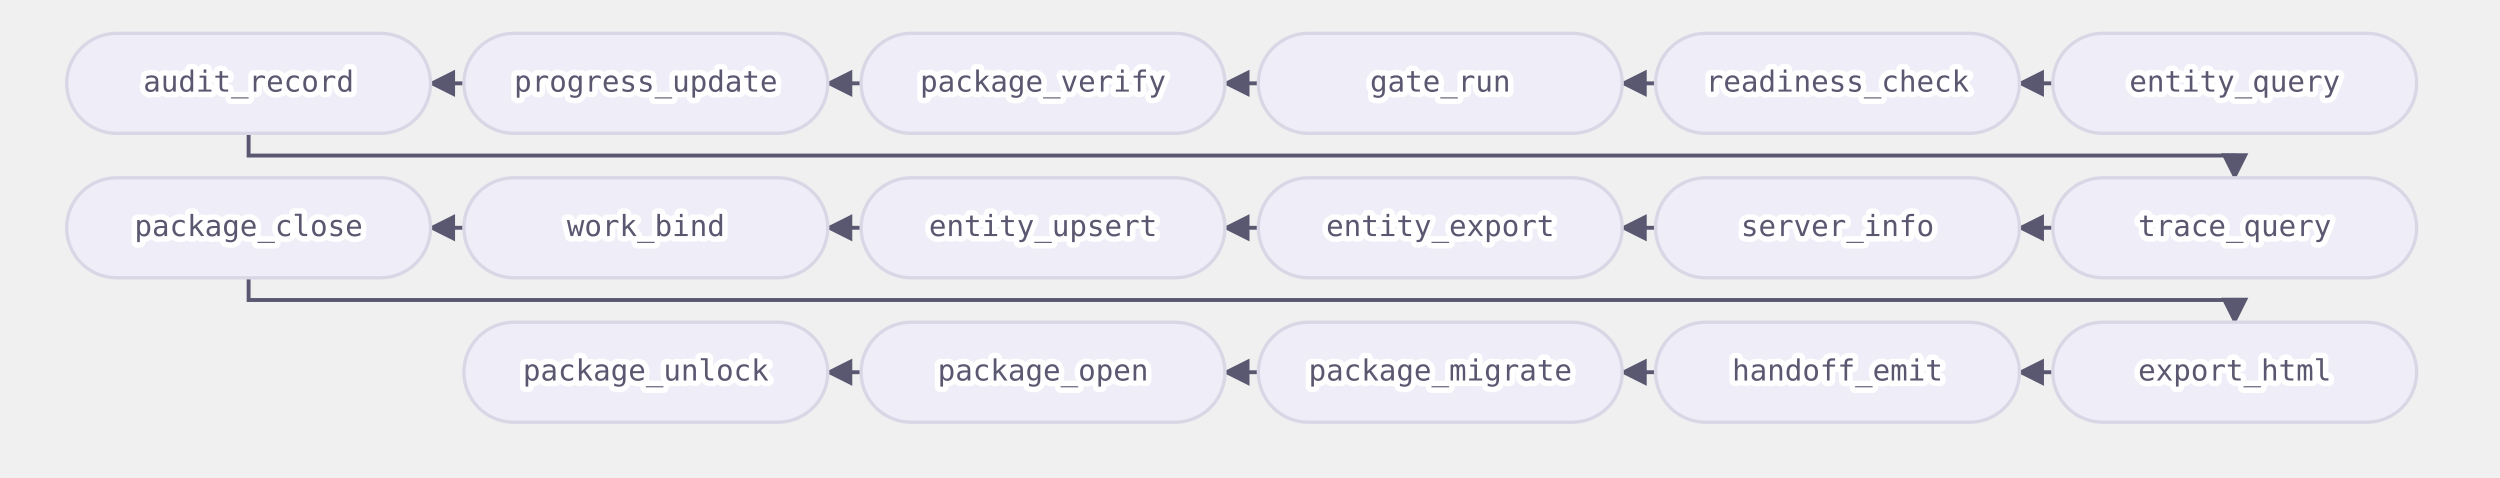
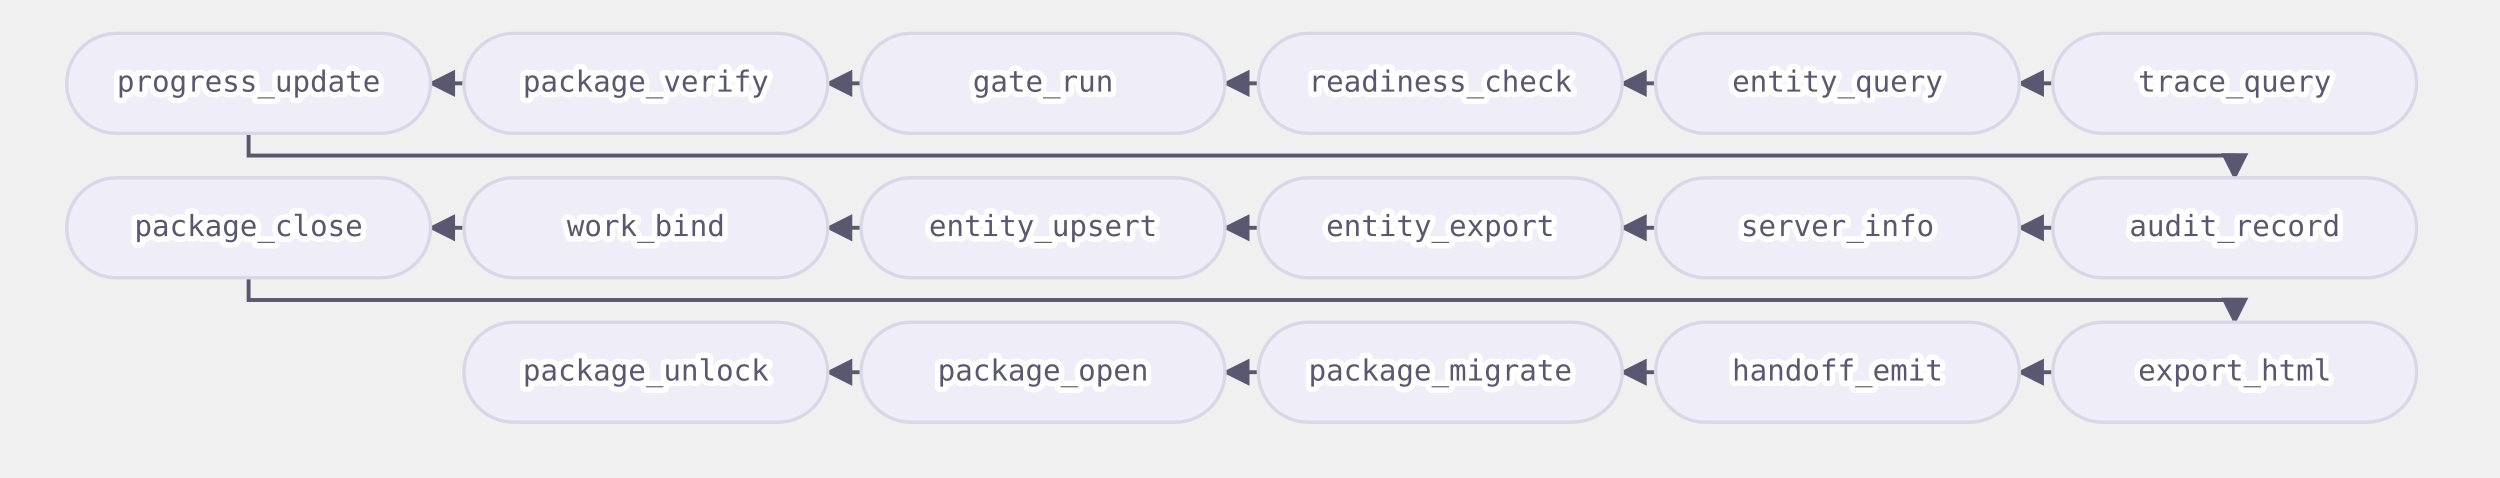
<svg xmlns="http://www.w3.org/2000/svg" class="dia" lang="ar" viewBox="0 0 900 172" width="900" height="172" role="img" aria-label="الأدوات التي يسمّيها نص المهارة، بترتيب أول ذكر، وSTOP حيث يعلّم النص توقّف مراسم بخط عريض.">
  <style>svg{font-family:"Noto Naskh Arabic", "Segoe UI", Tahoma, serif;color:#1b1a24;direction:rtl}text{fill:currentColor}.box{fill:#efedf7;stroke:#d9d6e6;stroke-width:1.2}.box.acc{fill:#ebe7fb;stroke:#5b3fd6}.box.good{fill:#e0efe6;stroke:#1f8a4c}.box.bad{fill:#f8e7e7;stroke:#c23b36}.box.warn{fill:#f3ebdd;stroke:#a8700f}.box.frame{fill:none;stroke:#d9d6e6;stroke-dasharray:5 4}.frame .lbl{fill:#5a5770}.edge{fill:none;stroke:#5a5770;stroke-width:1.4}.edge.acc{stroke:#5b3fd6;stroke-width:1.8}.edge.loop{stroke-dasharray:4 3}.lbl{font-size:12px}.lbl.small{font-size:10.5px;fill:#5a5770;paint-order:stroke fill;stroke:#ffffff;stroke-width:4px;stroke-linejoin:round}.lbl.strong{font-weight:600;font-size:13px}.num{font-family:Consolas, Menlo, monospace;font-size:11px;direction:ltr;unicode-bidi:isolate}.arrow{fill:#5a5770}.arrow.acc{fill:#5b3fd6}</style>
  <defs>
    <marker id="ar-skill-package-writes-ar" viewBox="0 0 10 10" refX="9" refY="5" markerWidth="7" markerHeight="7" orient="auto-start-reverse">
      <path d="M0 0L10 5L0 10z" class="arrow" />
    </marker>
    <marker id="ara-skill-package-writes-ar" viewBox="0 0 10 10" refX="9" refY="5" markerWidth="7" markerHeight="7" orient="auto-start-reverse">
      <path d="M0 0L10 5L0 10z" class="arrow acc" />
    </marker>
  </defs>
  <path class="edge  draw" marker-end="url(#ar-skill-package-writes-ar)" d="M739.0 30.0 L727.0 30.0" />
  <path class="edge  draw" marker-end="url(#ar-skill-package-writes-ar)" d="M596.0 30.0 L584.0 30.0" />
  <path class="edge  draw" marker-end="url(#ar-skill-package-writes-ar)" d="M453.0 30.0 L441.0 30.0" />
  <path class="edge  draw" marker-end="url(#ar-skill-package-writes-ar)" d="M310.0 30.0 L298.0 30.0" />
  <path class="edge  draw" marker-end="url(#ar-skill-package-writes-ar)" d="M167.0 30.0 L155.0 30.0" />
  <path class="edge  draw" marker-end="url(#ar-skill-package-writes-ar)" d="M89.5 48.0 L89.5 56.0 L804.5 56.0 L804.5 64.0" />
  <path class="edge  draw" marker-end="url(#ar-skill-package-writes-ar)" d="M739.0 82.0 L727.0 82.0" />
  <path class="edge  draw" marker-end="url(#ar-skill-package-writes-ar)" d="M596.0 82.0 L584.0 82.0" />
  <path class="edge  draw" marker-end="url(#ar-skill-package-writes-ar)" d="M453.0 82.0 L441.0 82.0" />
  <path class="edge  draw" marker-end="url(#ar-skill-package-writes-ar)" d="M310.0 82.0 L298.0 82.0" />
  <path class="edge  draw" marker-end="url(#ar-skill-package-writes-ar)" d="M167.0 82.0 L155.0 82.0" />
  <path class="edge  draw" marker-end="url(#ar-skill-package-writes-ar)" d="M89.5 100.0 L89.5 108.0 L804.5 108.0 L804.5 116.0" />
  <path class="edge  draw" marker-end="url(#ar-skill-package-writes-ar)" d="M739.0 134.0 L727.0 134.0" />
  <path class="edge  draw" marker-end="url(#ar-skill-package-writes-ar)" d="M596.0 134.0 L584.0 134.0" />
  <path class="edge  draw" marker-end="url(#ar-skill-package-writes-ar)" d="M453.0 134.0 L441.0 134.0" />
  <path class="edge  draw" marker-end="url(#ar-skill-package-writes-ar)" d="M310.0 134.0 L298.0 134.0" />
  <g data-key="t0">
    <rect class="box pill" x="739.0" y="12" width="131" height="36" rx="18.0" />
-     <text class="lbl num small" x="804.5" y="30.0" text-anchor="middle" dominant-baseline="middle" style="direction:ltr;unicode-bidi:isolate">⁦entity_query⁩</text>
+     <text class="lbl num small" x="804.5" y="30.0" text-anchor="middle" dominant-baseline="middle" style="direction:ltr;unicode-bidi:isolate">⁦trace_query⁩</text>
  </g>
  <g data-key="t1">
    <rect class="box pill" x="596.0" y="12" width="131" height="36" rx="18.0" />
-     <text class="lbl num small" x="661.5" y="30.0" text-anchor="middle" dominant-baseline="middle" style="direction:ltr;unicode-bidi:isolate">⁦readiness_check⁩</text>
+     <text class="lbl num small" x="661.5" y="30.0" text-anchor="middle" dominant-baseline="middle" style="direction:ltr;unicode-bidi:isolate">⁦entity_query⁩</text>
  </g>
  <g data-key="t2">
    <rect class="box pill" x="453.0" y="12" width="131" height="36" rx="18.0" />
-     <text class="lbl num small" x="518.5" y="30.0" text-anchor="middle" dominant-baseline="middle" style="direction:ltr;unicode-bidi:isolate">⁦gate_run⁩</text>
+     <text class="lbl num small" x="518.5" y="30.0" text-anchor="middle" dominant-baseline="middle" style="direction:ltr;unicode-bidi:isolate">⁦readiness_check⁩</text>
  </g>
  <g data-key="t3">
    <rect class="box pill" x="310.0" y="12" width="131" height="36" rx="18.0" />
-     <text class="lbl num small" x="375.5" y="30.0" text-anchor="middle" dominant-baseline="middle" style="direction:ltr;unicode-bidi:isolate">⁦package_verify⁩</text>
+     <text class="lbl num small" x="375.5" y="30.0" text-anchor="middle" dominant-baseline="middle" style="direction:ltr;unicode-bidi:isolate">⁦gate_run⁩</text>
  </g>
  <g data-key="t4">
    <rect class="box pill" x="167.0" y="12" width="131" height="36" rx="18.0" />
-     <text class="lbl num small" x="232.5" y="30.0" text-anchor="middle" dominant-baseline="middle" style="direction:ltr;unicode-bidi:isolate">⁦progress_update⁩</text>
+     <text class="lbl num small" x="232.5" y="30.0" text-anchor="middle" dominant-baseline="middle" style="direction:ltr;unicode-bidi:isolate">⁦package_verify⁩</text>
  </g>
  <g data-key="t5">
    <rect class="box pill" x="24.0" y="12" width="131" height="36" rx="18.0" />
-     <text class="lbl num small" x="89.5" y="30.0" text-anchor="middle" dominant-baseline="middle" style="direction:ltr;unicode-bidi:isolate">⁦audit_record⁩</text>
+     <text class="lbl num small" x="89.5" y="30.0" text-anchor="middle" dominant-baseline="middle" style="direction:ltr;unicode-bidi:isolate">⁦progress_update⁩</text>
  </g>
  <g data-key="t6">
    <rect class="box pill" x="739.0" y="64" width="131" height="36" rx="18.0" />
-     <text class="lbl num small" x="804.5" y="82.0" text-anchor="middle" dominant-baseline="middle" style="direction:ltr;unicode-bidi:isolate">⁦trace_query⁩</text>
+     <text class="lbl num small" x="804.5" y="82.0" text-anchor="middle" dominant-baseline="middle" style="direction:ltr;unicode-bidi:isolate">⁦audit_record⁩</text>
  </g>
  <g data-key="t7">
    <rect class="box pill" x="596.0" y="64" width="131" height="36" rx="18.0" />
    <text class="lbl num small" x="661.5" y="82.0" text-anchor="middle" dominant-baseline="middle" style="direction:ltr;unicode-bidi:isolate">⁦server_info⁩</text>
  </g>
  <g data-key="t8">
    <rect class="box pill" x="453.0" y="64" width="131" height="36" rx="18.0" />
    <text class="lbl num small" x="518.5" y="82.0" text-anchor="middle" dominant-baseline="middle" style="direction:ltr;unicode-bidi:isolate">⁦entity_export⁩</text>
  </g>
  <g data-key="t9">
    <rect class="box pill" x="310.0" y="64" width="131" height="36" rx="18.0" />
    <text class="lbl num small" x="375.5" y="82.0" text-anchor="middle" dominant-baseline="middle" style="direction:ltr;unicode-bidi:isolate">⁦entity_upsert⁩</text>
  </g>
  <g data-key="t10">
    <rect class="box pill" x="167.0" y="64" width="131" height="36" rx="18.0" />
    <text class="lbl num small" x="232.5" y="82.0" text-anchor="middle" dominant-baseline="middle" style="direction:ltr;unicode-bidi:isolate">⁦work_bind⁩</text>
  </g>
  <g data-key="t11">
    <rect class="box pill" x="24.0" y="64" width="131" height="36" rx="18.0" />
    <text class="lbl num small" x="89.5" y="82.0" text-anchor="middle" dominant-baseline="middle" style="direction:ltr;unicode-bidi:isolate">⁦package_close⁩</text>
  </g>
  <g data-key="t12">
    <rect class="box pill" x="739.0" y="116" width="131" height="36" rx="18.0" />
    <text class="lbl num small" x="804.5" y="134.0" text-anchor="middle" dominant-baseline="middle" style="direction:ltr;unicode-bidi:isolate">⁦export_html⁩</text>
  </g>
  <g data-key="t13">
    <rect class="box pill" x="596.0" y="116" width="131" height="36" rx="18.0" />
    <text class="lbl num small" x="661.5" y="134.0" text-anchor="middle" dominant-baseline="middle" style="direction:ltr;unicode-bidi:isolate">⁦handoff_emit⁩</text>
  </g>
  <g data-key="t14">
    <rect class="box pill" x="453.0" y="116" width="131" height="36" rx="18.0" />
    <text class="lbl num small" x="518.5" y="134.0" text-anchor="middle" dominant-baseline="middle" style="direction:ltr;unicode-bidi:isolate">⁦package_migrate⁩</text>
  </g>
  <g data-key="t15">
    <rect class="box pill" x="310.0" y="116" width="131" height="36" rx="18.0" />
    <text class="lbl num small" x="375.5" y="134.0" text-anchor="middle" dominant-baseline="middle" style="direction:ltr;unicode-bidi:isolate">⁦package_open⁩</text>
  </g>
  <g data-key="t16">
    <rect class="box pill" x="167.0" y="116" width="131" height="36" rx="18.0" />
    <text class="lbl num small" x="232.5" y="134.0" text-anchor="middle" dominant-baseline="middle" style="direction:ltr;unicode-bidi:isolate">⁦package_unlock⁩</text>
  </g>
</svg>
